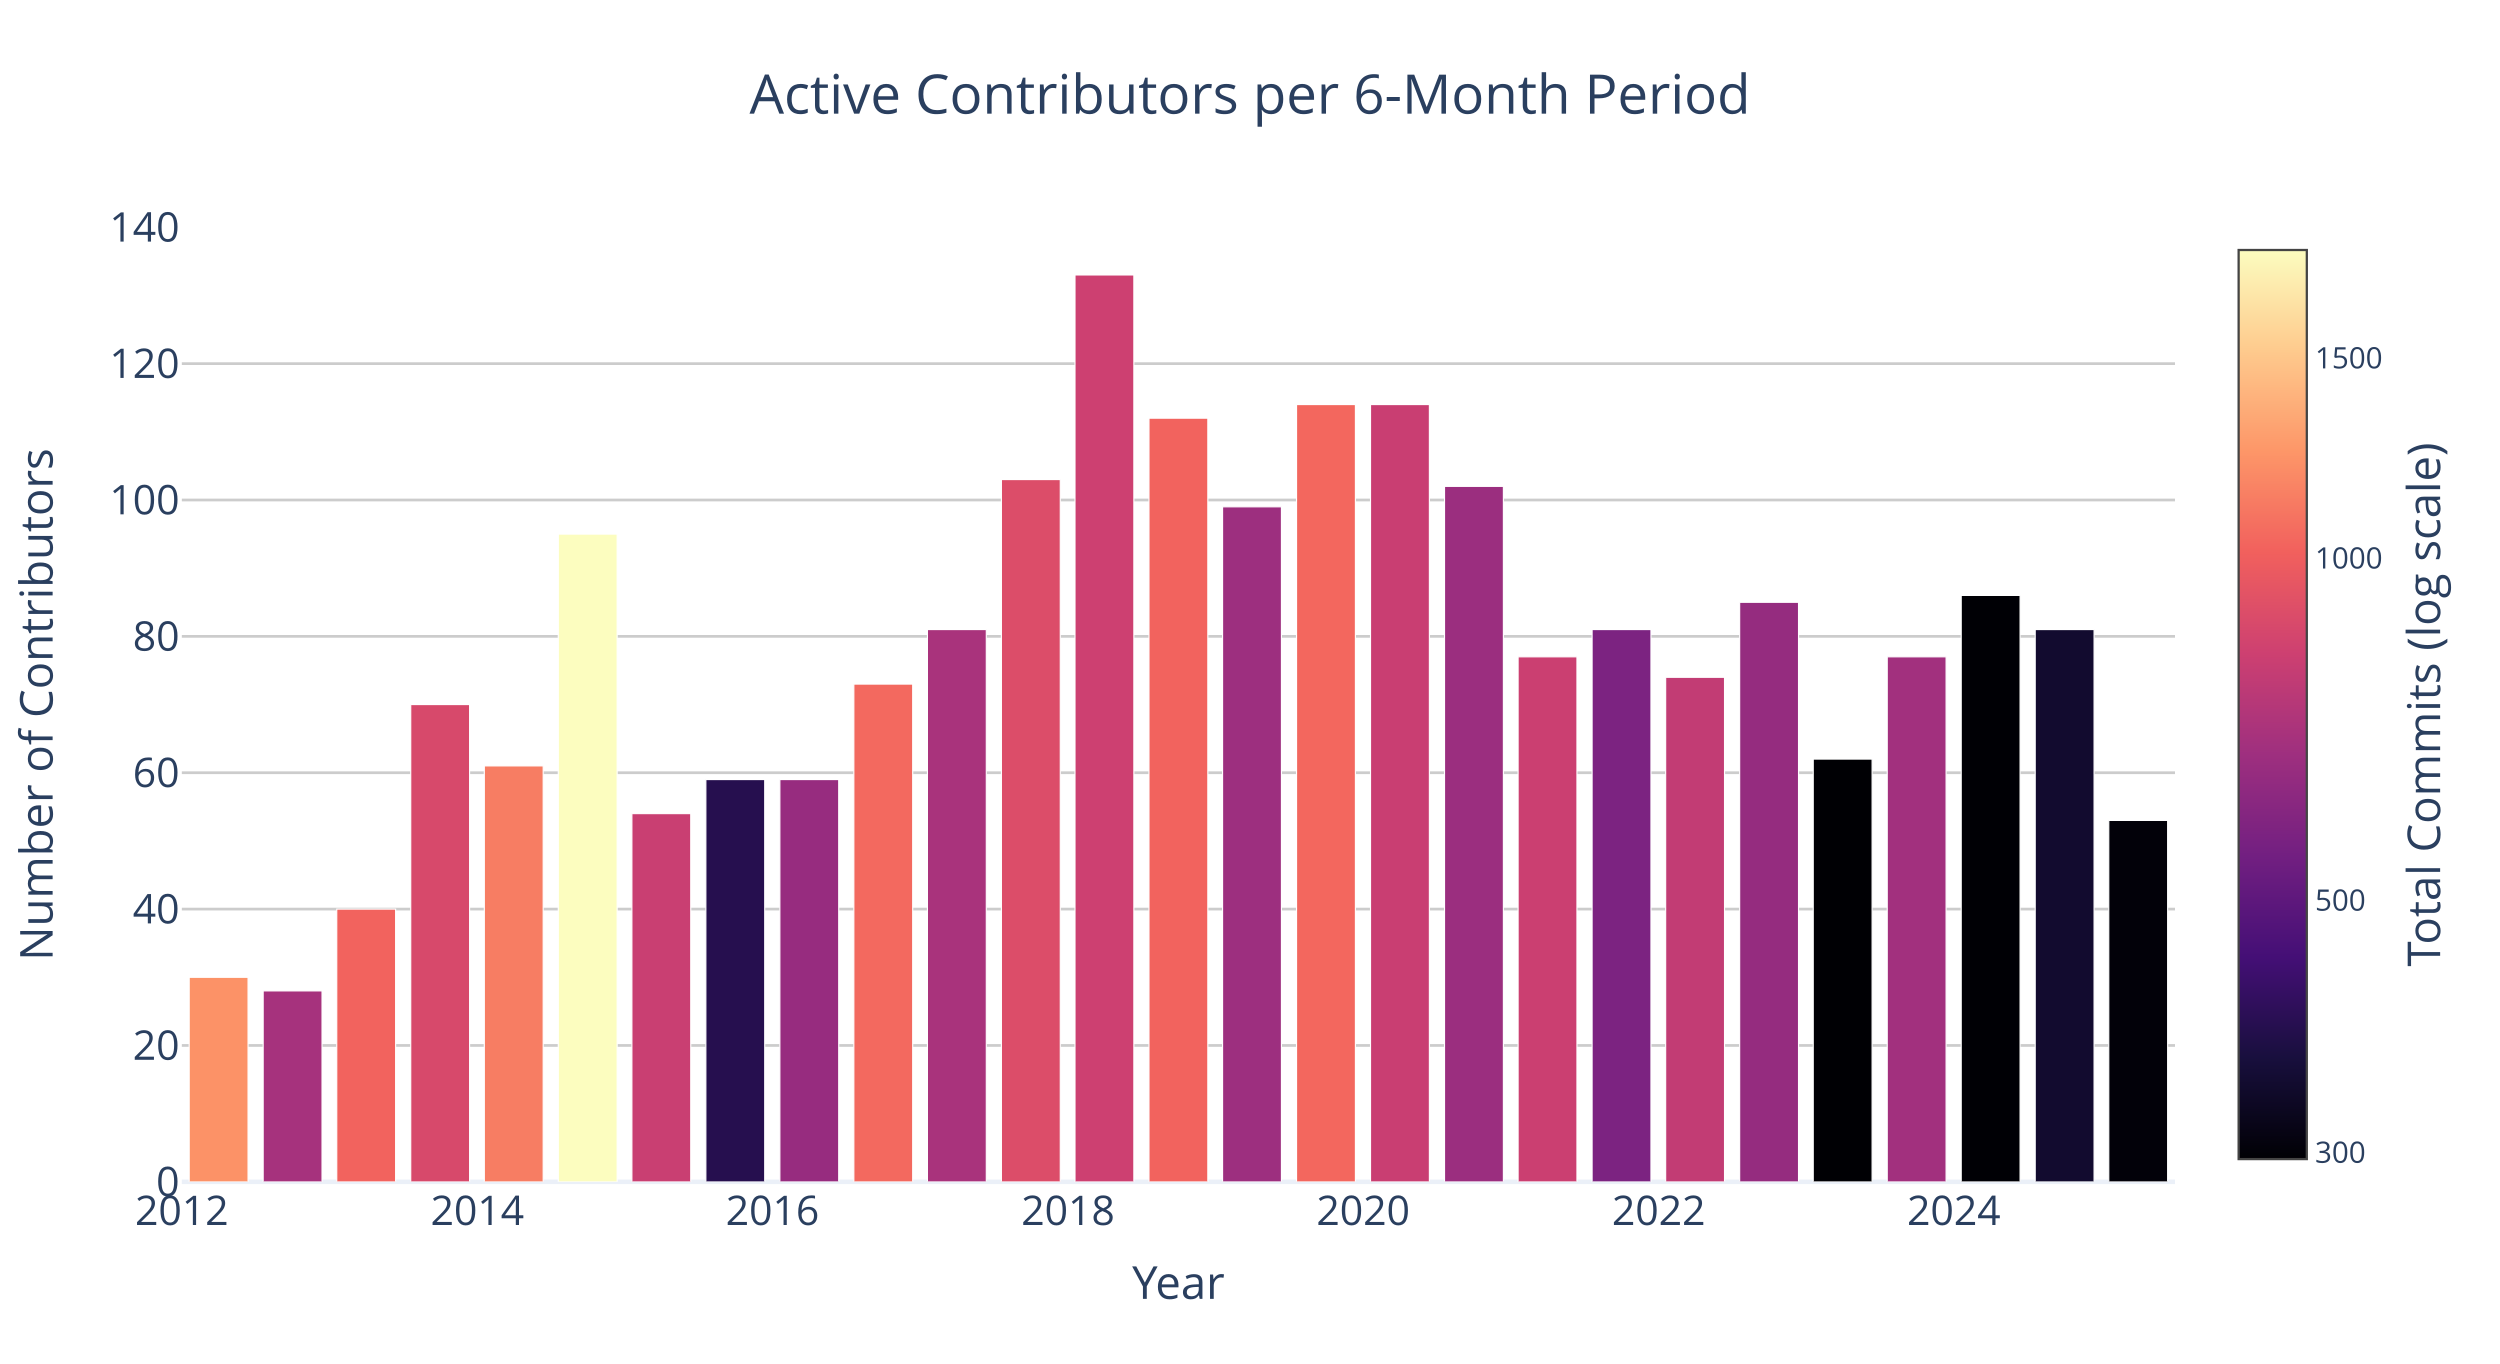
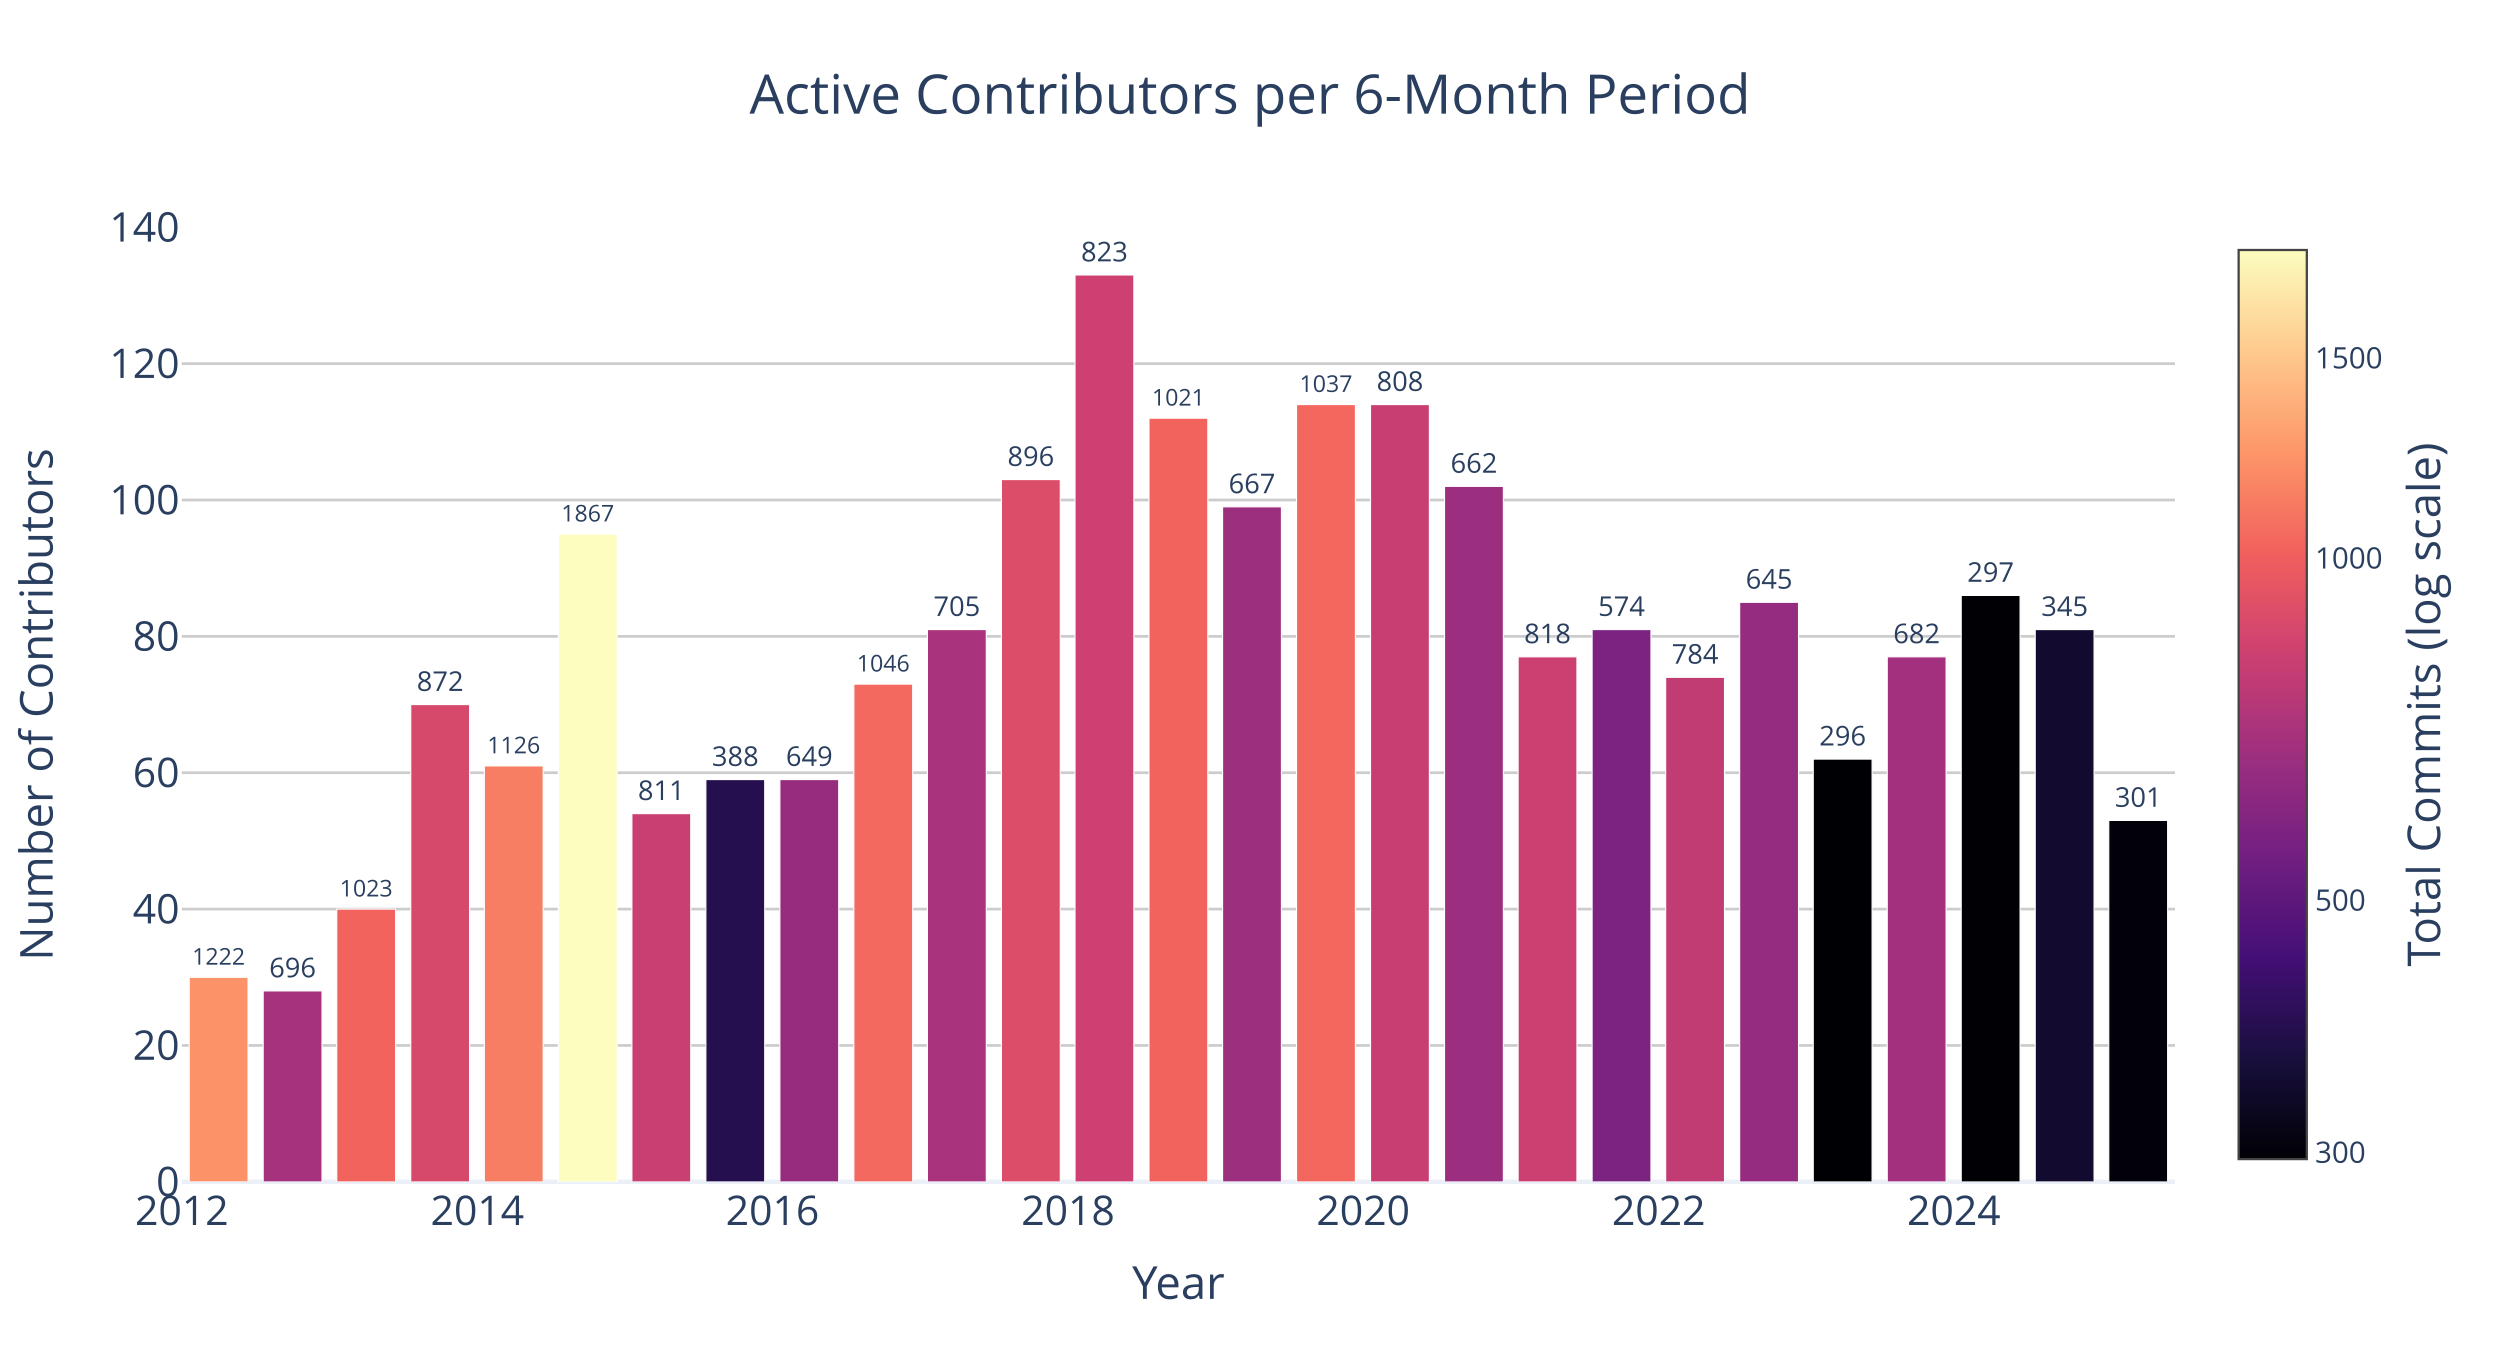
<svg xmlns="http://www.w3.org/2000/svg" class="main-svg" width="1100" height="600" style="" viewBox="0 0 1100 600">
  <rect x="0" y="0" width="1100" height="600" style="fill: rgb(255, 255, 255); fill-opacity: 1;" />
-   <defs id="defs-c8eab8">
+   <defs id="defs-7e5bb2">
    <g class="clips">
-       <clipPath id="clipc8eab8xyplot" class="plotclip">
+       <clipPath id="clip7e5bb2xyplot" class="plotclip">
        <rect width="877" height="420" />
      </clipPath>
-       <clipPath class="axesclip" id="clipc8eab8x">
+       <clipPath class="axesclip" id="clip7e5bb2x">
        <rect x="80" y="0" width="877" height="600" />
      </clipPath>
-       <clipPath class="axesclip" id="clipc8eab8y">
+       <clipPath class="axesclip" id="clip7e5bb2y">
        <rect x="0" y="100" width="1100" height="420" />
      </clipPath>
-       <clipPath class="axesclip" id="clipc8eab8xy">
+       <clipPath class="axesclip" id="clip7e5bb2xy">
        <rect x="80" y="100" width="877" height="420" />
      </clipPath>
    </g>
    <g class="gradients">
-       <linearGradient x1="0" y1="1" x2="0" y2="0" gradientUnits="objectBoundingBox" id="gc8eab8-cb7ced67">
+       <linearGradient x1="0" y1="1" x2="0" y2="0" gradientUnits="objectBoundingBox" id="g7e5bb2-cb9d85e3">
        <stop offset="0%" stop-color="rgb(0, 0, 4)" stop-opacity="1" />
        <stop offset="11.111%" stop-color="rgb(24, 15, 61)" stop-opacity="1" />
        <stop offset="22.222%" stop-color="rgb(68, 15, 118)" stop-opacity="1" />
        <stop offset="33.333%" stop-color="rgb(114, 31, 129)" stop-opacity="1" />
        <stop offset="44.444%" stop-color="rgb(158, 47, 127)" stop-opacity="1" />
        <stop offset="55.556%" stop-color="rgb(205, 64, 113)" stop-opacity="1" />
        <stop offset="66.667%" stop-color="rgb(241, 96, 93)" stop-opacity="1" />
        <stop offset="77.778%" stop-color="rgb(253, 150, 104)" stop-opacity="1" />
        <stop offset="88.889%" stop-color="rgb(254, 202, 141)" stop-opacity="1" />
        <stop offset="100%" stop-color="rgb(252, 253, 191)" stop-opacity="1" />
      </linearGradient>
    </g>
    <g class="patterns" />
  </defs>
  <g class="bglayer" />
  <g class="layer-below">
    <g class="imagelayer" />
    <g class="shapelayer" />
  </g>
  <g class="cartesianlayer">
    <g class="subplot xy">
      <g class="layer-subplot">
        <g class="shapelayer" />
        <g class="imagelayer" />
      </g>
      <g class="minor-gridlayer">
        <g class="x" />
        <g class="y" />
      </g>
      <g class="gridlayer">
        <g class="x" />
        <g class="y">
          <path class="ygrid crisp" transform="translate(0,460)" d="M80,0h877" style="stroke: rgb(0, 0, 0); stroke-opacity: 0.2; stroke-width: 1.2px;" />
          <path class="ygrid crisp" transform="translate(0,400)" d="M80,0h877" style="stroke: rgb(0, 0, 0); stroke-opacity: 0.2; stroke-width: 1.2px;" />
          <path class="ygrid crisp" transform="translate(0,340)" d="M80,0h877" style="stroke: rgb(0, 0, 0); stroke-opacity: 0.2; stroke-width: 1.2px;" />
          <path class="ygrid crisp" transform="translate(0,280)" d="M80,0h877" style="stroke: rgb(0, 0, 0); stroke-opacity: 0.2; stroke-width: 1.2px;" />
          <path class="ygrid crisp" transform="translate(0,220)" d="M80,0h877" style="stroke: rgb(0, 0, 0); stroke-opacity: 0.2; stroke-width: 1.2px;" />
          <path class="ygrid crisp" transform="translate(0,160)" d="M80,0h877" style="stroke: rgb(0, 0, 0); stroke-opacity: 0.2; stroke-width: 1.2px;" />
        </g>
      </g>
      <g class="zerolinelayer">
        <path class="yzl zl crisp" transform="translate(0,520)" d="M80,0h877" style="stroke: rgb(235, 240, 248); stroke-opacity: 1; stroke-width: 2px;" />
      </g>
      <g class="layer-between">
        <g class="shapelayer" />
        <g class="imagelayer" />
      </g>
      <path class="xlines-below" />
      <path class="ylines-below" />
      <g class="overlines-below" />
      <g class="xaxislayer-below" />
      <g class="yaxislayer-below" />
      <g class="overaxes-below" />
      <g class="overplot">
-         <g class="xy" transform="translate(80,100)" clip-path="url(#clipc8eab8xyplot)">
+         <g class="xy" transform="translate(80,100)" clip-path="url(#clip7e5bb2xyplot)">
          <g class="barlayer mlayer">
            <g class="trace bars" style="opacity: 1;">
              <g class="points">
                <g class="point">
                  <path d="M3.24,420V330H29.14V420Z" style="vector-effect: none; opacity: 1; stroke-width: 0.5px; fill: rgb(252, 146, 103); fill-opacity: 1; stroke: rgb(255, 255, 255); stroke-opacity: 1;" />
+                   <text class="bartext bartext-outside" text-anchor="middle" data-notex="1" x="0" y="0" style="font-family: 'Open Sans', verdana, arial, sans-serif; font-size: 12px; fill: rgb(42, 63, 95); fill-opacity: 1; white-space: pre;" transform="translate(16.19,324.4538)scale(0.8487455)">1222</text>
                </g>
                <g class="point">
                  <path d="M35.79,420V336H61.69V420Z" style="vector-effect: none; opacity: 1; stroke-width: 0.5px; fill: rgb(166, 50, 125); fill-opacity: 1; stroke: rgb(255, 255, 255); stroke-opacity: 1;" />
+                   <text class="bartext bartext-outside" text-anchor="middle" data-notex="1" x="0" y="0" style="font-family: 'Open Sans', verdana, arial, sans-serif; font-size: 12px; fill: rgb(42, 63, 95); fill-opacity: 1; white-space: pre;" transform="translate(48.74,330)">696</text>
                </g>
                <g class="point">
                  <path d="M68.17,420V300H94.07V420Z" style="vector-effect: none; opacity: 1; stroke-width: 0.5px; fill: rgb(242, 99, 94); fill-opacity: 1; stroke: rgb(255, 255, 255); stroke-opacity: 1;" />
+                   <text class="bartext bartext-outside" text-anchor="middle" data-notex="1" x="0" y="0" style="font-family: 'Open Sans', verdana, arial, sans-serif; font-size: 12px; fill: rgb(42, 63, 95); fill-opacity: 1; white-space: pre;" transform="translate(81.12,294.4538)scale(0.8487455)">1023</text>
                </g>
                <g class="point">
                  <path d="M100.72,420V210H126.62V420Z" style="vector-effect: none; opacity: 1; stroke-width: 0.5px; fill: rgb(215, 73, 107); fill-opacity: 1; stroke: rgb(255, 255, 255); stroke-opacity: 1;" />
+                   <text class="bartext bartext-outside" text-anchor="middle" data-notex="1" x="0" y="0" style="font-family: 'Open Sans', verdana, arial, sans-serif; font-size: 12px; fill: rgb(42, 63, 95); fill-opacity: 1; white-space: pre;" transform="translate(113.67,204)">872</text>
                </g>
                <g class="point">
                  <path d="M133.1,420V237H159V420Z" style="vector-effect: none; opacity: 1; stroke-width: 0.5px; fill: rgb(247, 125, 99); fill-opacity: 1; stroke: rgb(255, 255, 255); stroke-opacity: 1;" />
+                   <text class="bartext bartext-outside" text-anchor="middle" data-notex="1" x="0" y="0" style="font-family: 'Open Sans', verdana, arial, sans-serif; font-size: 12px; fill: rgb(42, 63, 95); fill-opacity: 1; white-space: pre;" transform="translate(146.05,231.4538)scale(0.8487455)">1126</text>
                </g>
                <g class="point">
                  <path d="M165.65,420V135H191.55V420Z" style="vector-effect: none; opacity: 1; stroke-width: 0.5px; fill: rgb(252, 253, 191); fill-opacity: 1; stroke: rgb(255, 255, 255); stroke-opacity: 1;" />
+                   <text class="bartext bartext-outside" text-anchor="middle" data-notex="1" x="0" y="0" style="font-family: 'Open Sans', verdana, arial, sans-serif; font-size: 12px; fill: rgb(42, 63, 95); fill-opacity: 1; white-space: pre;" transform="translate(178.6,129.4538)scale(0.8487455)">1867</text>
                </g>
                <g class="point">
                  <path d="M198.03,420V258H223.93V420Z" style="vector-effect: none; opacity: 1; stroke-width: 0.5px; fill: rgb(201, 63, 114); fill-opacity: 1; stroke: rgb(255, 255, 255); stroke-opacity: 1;" />
+                   <text class="bartext bartext-outside" text-anchor="middle" data-notex="1" x="0" y="0" style="font-family: 'Open Sans', verdana, arial, sans-serif; font-size: 12px; fill: rgb(42, 63, 95); fill-opacity: 1; white-space: pre;" transform="translate(210.98,252)">811</text>
                </g>
                <g class="point">
                  <path d="M230.58,420V243H256.48V420Z" style="vector-effect: none; opacity: 1; stroke-width: 0.5px; fill: rgb(38, 15, 79); fill-opacity: 1; stroke: rgb(255, 255, 255); stroke-opacity: 1;" />
+                   <text class="bartext bartext-outside" text-anchor="middle" data-notex="1" x="0" y="0" style="font-family: 'Open Sans', verdana, arial, sans-serif; font-size: 12px; fill: rgb(42, 63, 95); fill-opacity: 1; white-space: pre;" transform="translate(243.53,237)">388</text>
                </g>
                <g class="point">
                  <path d="M263.14,420V243H289.04V420Z" style="vector-effect: none; opacity: 1; stroke-width: 0.5px; fill: rgb(151, 44, 127); fill-opacity: 1; stroke: rgb(255, 255, 255); stroke-opacity: 1;" />
+                   <text class="bartext bartext-outside" text-anchor="middle" data-notex="1" x="0" y="0" style="font-family: 'Open Sans', verdana, arial, sans-serif; font-size: 12px; fill: rgb(42, 63, 95); fill-opacity: 1; white-space: pre;" transform="translate(276.09,237)">649</text>
                </g>
                <g class="point">
                  <path d="M295.69,420V201H321.59V420Z" style="vector-effect: none; opacity: 1; stroke-width: 0.5px; fill: rgb(243, 105, 95); fill-opacity: 1; stroke: rgb(255, 255, 255); stroke-opacity: 1;" />
+                   <text class="bartext bartext-outside" text-anchor="middle" data-notex="1" x="0" y="0" style="font-family: 'Open Sans', verdana, arial, sans-serif; font-size: 12px; fill: rgb(42, 63, 95); fill-opacity: 1; white-space: pre;" transform="translate(308.64,195.4538)scale(0.8487455)">1046</text>
                </g>
                <g class="point">
                  <path d="M328.07,420V177H353.97V420Z" style="vector-effect: none; opacity: 1; stroke-width: 0.5px; fill: rgb(169, 51, 124); fill-opacity: 1; stroke: rgb(255, 255, 255); stroke-opacity: 1;" />
+                   <text class="bartext bartext-outside" text-anchor="middle" data-notex="1" x="0" y="0" style="font-family: 'Open Sans', verdana, arial, sans-serif; font-size: 12px; fill: rgb(42, 63, 95); fill-opacity: 1; white-space: pre;" transform="translate(341.02,171)">705</text>
                </g>
                <g class="point">
                  <path d="M360.62,420V111H386.52V420Z" style="vector-effect: none; opacity: 1; stroke-width: 0.5px; fill: rgb(220, 77, 105); fill-opacity: 1; stroke: rgb(255, 255, 255); stroke-opacity: 1;" />
+                   <text class="bartext bartext-outside" text-anchor="middle" data-notex="1" x="0" y="0" style="font-family: 'Open Sans', verdana, arial, sans-serif; font-size: 12px; fill: rgb(42, 63, 95); fill-opacity: 1; white-space: pre;" transform="translate(373.57,105)">896</text>
                </g>
                <g class="point">
                  <path d="M393,420V21H418.9V420Z" style="vector-effect: none; opacity: 1; stroke-width: 0.5px; fill: rgb(205, 64, 113); fill-opacity: 1; stroke: rgb(255, 255, 255); stroke-opacity: 1;" />
+                   <text class="bartext bartext-outside" text-anchor="middle" data-notex="1" x="0" y="0" style="font-family: 'Open Sans', verdana, arial, sans-serif; font-size: 12px; fill: rgb(42, 63, 95); fill-opacity: 1; white-space: pre;" transform="translate(405.95,15)">823</text>
                </g>
                <g class="point">
                  <path d="M425.55,420V84H451.45V420Z" style="vector-effect: none; opacity: 1; stroke-width: 0.5px; fill: rgb(242, 99, 94); fill-opacity: 1; stroke: rgb(255, 255, 255); stroke-opacity: 1;" />
+                   <text class="bartext bartext-outside" text-anchor="middle" data-notex="1" x="0" y="0" style="font-family: 'Open Sans', verdana, arial, sans-serif; font-size: 12px; fill: rgb(42, 63, 95); fill-opacity: 1; white-space: pre;" transform="translate(438.5,78.45376)scale(0.8487455)">1021</text>
                </g>
                <g class="point">
                  <path d="M457.93,420V123H483.83V420Z" style="vector-effect: none; opacity: 1; stroke-width: 0.5px; fill: rgb(157, 47, 127); fill-opacity: 1; stroke: rgb(255, 255, 255); stroke-opacity: 1;" />
+                   <text class="bartext bartext-outside" text-anchor="middle" data-notex="1" x="0" y="0" style="font-family: 'Open Sans', verdana, arial, sans-serif; font-size: 12px; fill: rgb(42, 63, 95); fill-opacity: 1; white-space: pre;" transform="translate(470.88,117)">667</text>
                </g>
                <g class="point">
                  <path d="M490.48,420V78H516.38V420Z" style="vector-effect: none; opacity: 1; stroke-width: 0.5px; fill: rgb(243, 103, 94); fill-opacity: 1; stroke: rgb(255, 255, 255); stroke-opacity: 1;" />
+                   <text class="bartext bartext-outside" text-anchor="middle" data-notex="1" x="0" y="0" style="font-family: 'Open Sans', verdana, arial, sans-serif; font-size: 12px; fill: rgb(42, 63, 95); fill-opacity: 1; white-space: pre;" transform="translate(503.43,72.45376)scale(0.8487455)">1037</text>
                </g>
                <g class="point">
                  <path d="M523.03,420V78H548.93V420Z" style="vector-effect: none; opacity: 1; stroke-width: 0.5px; fill: rgb(201, 62, 114); fill-opacity: 1; stroke: rgb(255, 255, 255); stroke-opacity: 1;" />
+                   <text class="bartext bartext-outside" text-anchor="middle" data-notex="1" x="0" y="0" style="font-family: 'Open Sans', verdana, arial, sans-serif; font-size: 12px; fill: rgb(42, 63, 95); fill-opacity: 1; white-space: pre;" transform="translate(535.98,72)">808</text>
                </g>
                <g class="point">
                  <path d="M555.59,420V114H581.49V420Z" style="vector-effect: none; opacity: 1; stroke-width: 0.5px; fill: rgb(155, 46, 127); fill-opacity: 1; stroke: rgb(255, 255, 255); stroke-opacity: 1;" />
+                   <text class="bartext bartext-outside" text-anchor="middle" data-notex="1" x="0" y="0" style="font-family: 'Open Sans', verdana, arial, sans-serif; font-size: 12px; fill: rgb(42, 63, 95); fill-opacity: 1; white-space: pre;" transform="translate(568.54,108)">662</text>
                </g>
                <g class="point">
                  <path d="M587.96,420V189H613.86V420Z" style="vector-effect: none; opacity: 1; stroke-width: 0.5px; fill: rgb(203, 63, 113); fill-opacity: 1; stroke: rgb(255, 255, 255); stroke-opacity: 1;" />
+                   <text class="bartext bartext-outside" text-anchor="middle" data-notex="1" x="0" y="0" style="font-family: 'Open Sans', verdana, arial, sans-serif; font-size: 12px; fill: rgb(42, 63, 95); fill-opacity: 1; white-space: pre;" transform="translate(600.91,183)">818</text>
                </g>
                <g class="point">
                  <path d="M620.52,420V177H646.42V420Z" style="vector-effect: none; opacity: 1; stroke-width: 0.5px; fill: rgb(124, 35, 129); fill-opacity: 1; stroke: rgb(255, 255, 255); stroke-opacity: 1;" />
+                   <text class="bartext bartext-outside" text-anchor="middle" data-notex="1" x="0" y="0" style="font-family: 'Open Sans', verdana, arial, sans-serif; font-size: 12px; fill: rgb(42, 63, 95); fill-opacity: 1; white-space: pre;" transform="translate(633.47,171)">574</text>
                </g>
                <g class="point">
                  <path d="M652.89,420V198H678.79V420Z" style="vector-effect: none; opacity: 1; stroke-width: 0.5px; fill: rgb(194, 60, 116); fill-opacity: 1; stroke: rgb(255, 255, 255); stroke-opacity: 1;" />
+                   <text class="bartext bartext-outside" text-anchor="middle" data-notex="1" x="0" y="0" style="font-family: 'Open Sans', verdana, arial, sans-serif; font-size: 12px; fill: rgb(42, 63, 95); fill-opacity: 1; white-space: pre;" transform="translate(665.84,192)">784</text>
                </g>
                <g class="point">
                  <path d="M685.45,420V165H711.35V420Z" style="vector-effect: none; opacity: 1; stroke-width: 0.5px; fill: rgb(149, 44, 127); fill-opacity: 1; stroke: rgb(255, 255, 255); stroke-opacity: 1;" />
+                   <text class="bartext bartext-outside" text-anchor="middle" data-notex="1" x="0" y="0" style="font-family: 'Open Sans', verdana, arial, sans-serif; font-size: 12px; fill: rgb(42, 63, 95); fill-opacity: 1; white-space: pre;" transform="translate(698.4,159)">645</text>
                </g>
                <g class="point">
                  <path d="M717.82,420V234H743.72V420Z" style="vector-effect: none; opacity: 1; stroke-width: 0.5px; fill: rgb(0, 0, 4); fill-opacity: 1; stroke: rgb(255, 255, 255); stroke-opacity: 1;" />
+                   <text class="bartext bartext-outside" text-anchor="middle" data-notex="1" x="0" y="0" style="font-family: 'Open Sans', verdana, arial, sans-serif; font-size: 12px; fill: rgb(42, 63, 95); fill-opacity: 1; white-space: pre;" transform="translate(730.77,228)">296</text>
                </g>
                <g class="point">
                  <path d="M750.38,420V189H776.28V420Z" style="vector-effect: none; opacity: 1; stroke-width: 0.5px; fill: rgb(162, 48, 126); fill-opacity: 1; stroke: rgb(255, 255, 255); stroke-opacity: 1;" />
+                   <text class="bartext bartext-outside" text-anchor="middle" data-notex="1" x="0" y="0" style="font-family: 'Open Sans', verdana, arial, sans-serif; font-size: 12px; fill: rgb(42, 63, 95); fill-opacity: 1; white-space: pre;" transform="translate(763.33,183)">682</text>
                </g>
                <g class="point">
                  <path d="M782.93,420V162H808.83V420Z" style="vector-effect: none; opacity: 1; stroke-width: 0.5px; fill: rgb(0, 0, 5); fill-opacity: 1; stroke: rgb(255, 255, 255); stroke-opacity: 1;" />
+                   <text class="bartext bartext-outside" text-anchor="middle" data-notex="1" x="0" y="0" style="font-family: 'Open Sans', verdana, arial, sans-serif; font-size: 12px; fill: rgb(42, 63, 95); fill-opacity: 1; white-space: pre;" transform="translate(795.88,156)">297</text>
                </g>
                <g class="point">
                  <path d="M815.49,420V177H841.39V420Z" style="vector-effect: none; opacity: 1; stroke-width: 0.5px; fill: rgb(18, 11, 47); fill-opacity: 1; stroke: rgb(255, 255, 255); stroke-opacity: 1;" />
+                   <text class="bartext bartext-outside" text-anchor="middle" data-notex="1" x="0" y="0" style="font-family: 'Open Sans', verdana, arial, sans-serif; font-size: 12px; fill: rgb(42, 63, 95); fill-opacity: 1; white-space: pre;" transform="translate(828.44,171)">345</text>
                </g>
                <g class="point">
                  <path d="M847.86,420V261H873.76V420Z" style="vector-effect: none; opacity: 1; stroke-width: 0.5px; fill: rgb(2, 1, 9); fill-opacity: 1; stroke: rgb(255, 255, 255); stroke-opacity: 1;" />
+                   <text class="bartext bartext-outside" text-anchor="middle" data-notex="1" x="0" y="0" style="font-family: 'Open Sans', verdana, arial, sans-serif; font-size: 12px; fill: rgb(42, 63, 95); fill-opacity: 1; white-space: pre;" transform="translate(860.81,255)">301</text>
                </g>
              </g>
            </g>
          </g>
          <g class="scatterlayer mlayer">
-             <g class="trace scatter trace7ced67" style="stroke-miterlimit: 2; opacity: 1;">
+             <g class="trace scatter trace9d85e3" style="stroke-miterlimit: 2; opacity: 1;">
              <g class="fills" />
              <g class="errorbars" />
              <g class="lines" />
              <g class="points" />
              <g class="text" />
            </g>
          </g>
        </g>
      </g>
      <path class="xlines-above crisp" d="M0,0" style="fill: none;" />
      <path class="ylines-above crisp" d="M0,0" style="fill: none;" />
      <g class="overlines-above" />
      <g class="xaxislayer-above">
        <g class="xtick">
          <text text-anchor="middle" x="0" y="539" transform="translate(80,0)" style="font-family: 'Open Sans', verdana, arial, sans-serif; font-size: 18px; fill: rgb(42, 63, 95); fill-opacity: 1; white-space: pre; opacity: 1;">2012</text>
        </g>
        <g class="xtick">
          <text text-anchor="middle" x="0" y="539" style="font-family: 'Open Sans', verdana, arial, sans-serif; font-size: 18px; fill: rgb(42, 63, 95); fill-opacity: 1; white-space: pre; opacity: 1;" transform="translate(210.04,0)">2014</text>
        </g>
        <g class="xtick">
          <text text-anchor="middle" x="0" y="539" style="font-family: 'Open Sans', verdana, arial, sans-serif; font-size: 18px; fill: rgb(42, 63, 95); fill-opacity: 1; white-space: pre; opacity: 1;" transform="translate(339.9,0)">2016</text>
        </g>
        <g class="xtick">
          <text text-anchor="middle" x="0" y="539" style="font-family: 'Open Sans', verdana, arial, sans-serif; font-size: 18px; fill: rgb(42, 63, 95); fill-opacity: 1; white-space: pre; opacity: 1;" transform="translate(469.94,0)">2018</text>
        </g>
        <g class="xtick">
          <text text-anchor="middle" x="0" y="539" style="font-family: 'Open Sans', verdana, arial, sans-serif; font-size: 18px; fill: rgb(42, 63, 95); fill-opacity: 1; white-space: pre; opacity: 1;" transform="translate(599.8,0)">2020</text>
        </g>
        <g class="xtick">
          <text text-anchor="middle" x="0" y="539" style="font-family: 'Open Sans', verdana, arial, sans-serif; font-size: 18px; fill: rgb(42, 63, 95); fill-opacity: 1; white-space: pre; opacity: 1;" transform="translate(729.83,0)">2022</text>
        </g>
        <g class="xtick">
          <text text-anchor="middle" x="0" y="539" style="font-family: 'Open Sans', verdana, arial, sans-serif; font-size: 18px; fill: rgb(42, 63, 95); fill-opacity: 1; white-space: pre; opacity: 1;" transform="translate(859.69,0)">2024</text>
        </g>
      </g>
      <g class="yaxislayer-above">
        <g class="ytick">
          <text text-anchor="end" x="79" y="6.3" transform="translate(0,520)" style="font-family: 'Open Sans', verdana, arial, sans-serif; font-size: 18px; fill: rgb(42, 63, 95); fill-opacity: 1; white-space: pre; opacity: 1;">0</text>
        </g>
        <g class="ytick">
          <text text-anchor="end" x="79" y="6.3" style="font-family: 'Open Sans', verdana, arial, sans-serif; font-size: 18px; fill: rgb(42, 63, 95); fill-opacity: 1; white-space: pre; opacity: 1;" transform="translate(0,460)">20</text>
        </g>
        <g class="ytick">
          <text text-anchor="end" x="79" y="6.3" style="font-family: 'Open Sans', verdana, arial, sans-serif; font-size: 18px; fill: rgb(42, 63, 95); fill-opacity: 1; white-space: pre; opacity: 1;" transform="translate(0,400)">40</text>
        </g>
        <g class="ytick">
          <text text-anchor="end" x="79" y="6.3" style="font-family: 'Open Sans', verdana, arial, sans-serif; font-size: 18px; fill: rgb(42, 63, 95); fill-opacity: 1; white-space: pre; opacity: 1;" transform="translate(0,340)">60</text>
        </g>
        <g class="ytick">
          <text text-anchor="end" x="79" y="6.3" style="font-family: 'Open Sans', verdana, arial, sans-serif; font-size: 18px; fill: rgb(42, 63, 95); fill-opacity: 1; white-space: pre; opacity: 1;" transform="translate(0,280)">80</text>
        </g>
        <g class="ytick">
          <text text-anchor="end" x="79" y="6.3" style="font-family: 'Open Sans', verdana, arial, sans-serif; font-size: 18px; fill: rgb(42, 63, 95); fill-opacity: 1; white-space: pre; opacity: 1;" transform="translate(0,220)">100</text>
        </g>
        <g class="ytick">
          <text text-anchor="end" x="79" y="6.3" style="font-family: 'Open Sans', verdana, arial, sans-serif; font-size: 18px; fill: rgb(42, 63, 95); fill-opacity: 1; white-space: pre; opacity: 1;" transform="translate(0,160)">120</text>
        </g>
        <g class="ytick">
          <text text-anchor="end" x="79" y="6.3" style="font-family: 'Open Sans', verdana, arial, sans-serif; font-size: 18px; fill: rgb(42, 63, 95); fill-opacity: 1; white-space: pre; opacity: 1;" transform="translate(0,100)">140</text>
        </g>
      </g>
      <g class="overaxes-above" />
    </g>
  </g>
  <g class="polarlayer" />
  <g class="smithlayer" />
  <g class="ternarylayer" />
  <g class="geolayer" />
  <g class="funnelarealayer" />
  <g class="pielayer" />
  <g class="iciclelayer" />
  <g class="treemaplayer" />
  <g class="sunburstlayer" />
  <g class="glimages" />
-   <defs id="topdefs-c8eab8">
+   <defs id="topdefs-7e5bb2">
    <g class="clips" />
  </defs>
  <g class="layer-above">
    <g class="imagelayer" />
    <g class="shapelayer" />
  </g>
  <g class="infolayer">
-     <g class="cb7ced67 colorbar" transform="translate(80,100)">
+     <g class="cb9d85e3 colorbar" transform="translate(80,100)">
      <rect class="cbbg" x="894.5" y="0" width="113.293" height="421" style="fill: rgb(0, 0, 0); fill-opacity: 0; stroke: rgb(68, 68, 68); stroke-opacity: 1; stroke-width: 0;" />
      <g class="cbfills" transform="translate(0,10)">
-         <rect class="cbfill gradient_filled" style="fill: url('#gc8eab8-cb7ced67');" x="905" y="0" width="30" height="400" />
+         <rect class="cbfill gradient_filled" style="fill: url('#g7e5bb2-cb9d85e3');" x="905" y="0" width="30" height="400" />
      </g>
      <g class="cblines" transform="translate(0,10)" />
      <g class="cbaxis crisp" transform="translate(0,-100)">
-         <g class="ycb7ced67tick">
+         <g class="ycb9d85e3tick">
          <text text-anchor="start" x="938.6" y="4.55" transform="translate(0,507.08)" style="font-family: 'Open Sans', verdana, arial, sans-serif; font-size: 13px; fill: rgb(42, 63, 95); fill-opacity: 1; white-space: pre; opacity: 1;">300</text>
        </g>
-         <g class="ycb7ced67tick">
+         <g class="ycb9d85e3tick">
          <text text-anchor="start" x="938.6" y="4.55" style="font-family: 'Open Sans', verdana, arial, sans-serif; font-size: 13px; fill: rgb(42, 63, 95); fill-opacity: 1; white-space: pre; opacity: 1;" transform="translate(0,396.14)">500</text>
        </g>
-         <g class="ycb7ced67tick">
+         <g class="ycb9d85e3tick">
          <text text-anchor="start" x="938.6" y="4.55" style="font-family: 'Open Sans', verdana, arial, sans-serif; font-size: 13px; fill: rgb(42, 63, 95); fill-opacity: 1; white-space: pre; opacity: 1;" transform="translate(0,245.6)">1000</text>
        </g>
-         <g class="ycb7ced67tick">
+         <g class="ycb9d85e3tick">
          <text text-anchor="start" x="938.6" y="4.55" style="font-family: 'Open Sans', verdana, arial, sans-serif; font-size: 13px; fill: rgb(42, 63, 95); fill-opacity: 1; white-space: pre; opacity: 1;" transform="translate(0,157.54)">1500</text>
        </g>
      </g>
      <g class="cbtitleunshift" transform="translate(-80,-100)">
        <g class="cbtitle" transform="translate(29.12207,0)">
-           <text class="hycb7ced67title" transform="rotate(-90,1044.54,310)" x="1044.54" y="310" text-anchor="middle" style="opacity: 1; font-family: 'Open Sans', verdana, arial, sans-serif; font-size: 20px; fill: rgb(42, 63, 95); fill-opacity: 1; white-space: pre;">Total Commits (log scale)</text>
+           <text class="hycb9d85e3title" transform="rotate(-90,1044.54,310)" x="1044.54" y="310" text-anchor="middle" style="opacity: 1; font-family: 'Open Sans', verdana, arial, sans-serif; font-size: 20px; fill: rgb(42, 63, 95); fill-opacity: 1; white-space: pre;">Total Commits (log scale)</text>
        </g>
      </g>
      <rect class="cboutline" x="905" y="10" width="30" height="400" style="stroke: rgb(68, 68, 68); stroke-opacity: 1; fill: none; stroke-width: 1;" />
    </g>
    <g class="g-gtitle">
      <text class="gtitle" x="550" y="50" text-anchor="middle" dy="0em" style="opacity: 1; font-family: 'Open Sans', verdana, arial, sans-serif; font-size: 24px; fill: rgb(42, 63, 95); fill-opacity: 1; white-space: pre;">Active Contributors per 6-Month Period</text>
    </g>
    <g class="g-xtitle">
      <text class="xtitle" x="518.5" y="571.5" text-anchor="middle" style="opacity: 1; font-family: 'Open Sans', verdana, arial, sans-serif; font-size: 20px; fill: rgb(42, 63, 95); fill-opacity: 1; white-space: pre;">Year</text>
    </g>
    <g class="g-ytitle">
      <text class="ytitle" transform="rotate(-90,23.15625,310)" x="23.156" y="310" text-anchor="middle" style="opacity: 1; font-family: 'Open Sans', verdana, arial, sans-serif; font-size: 20px; fill: rgb(42, 63, 95); fill-opacity: 1; white-space: pre;">Number of Contributors</text>
    </g>
  </g>
</svg>
